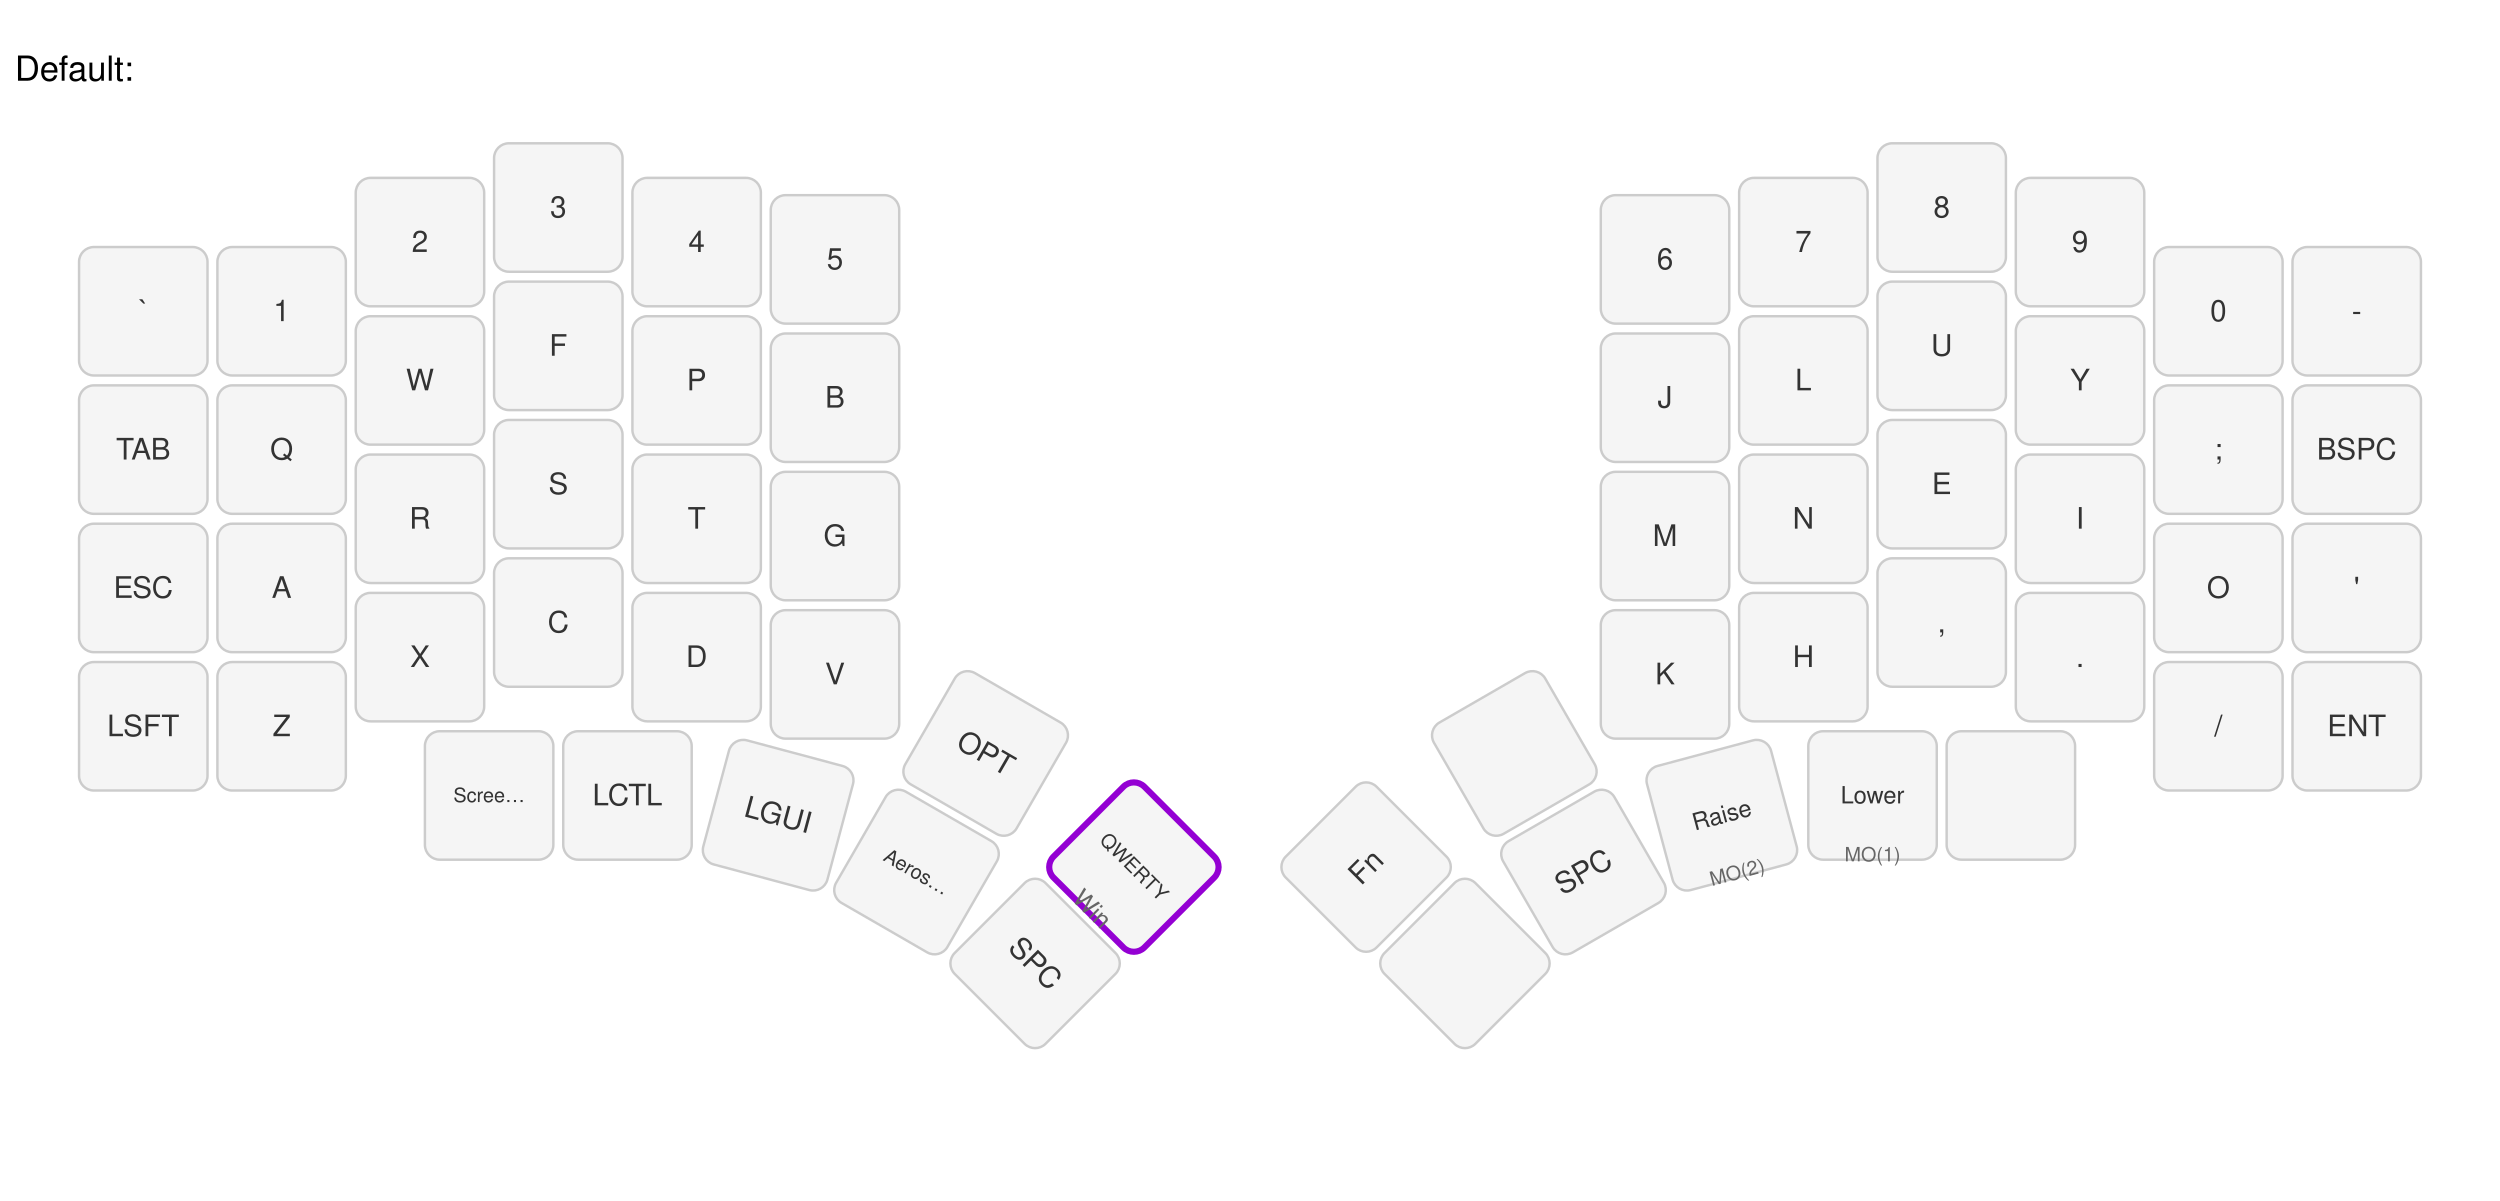
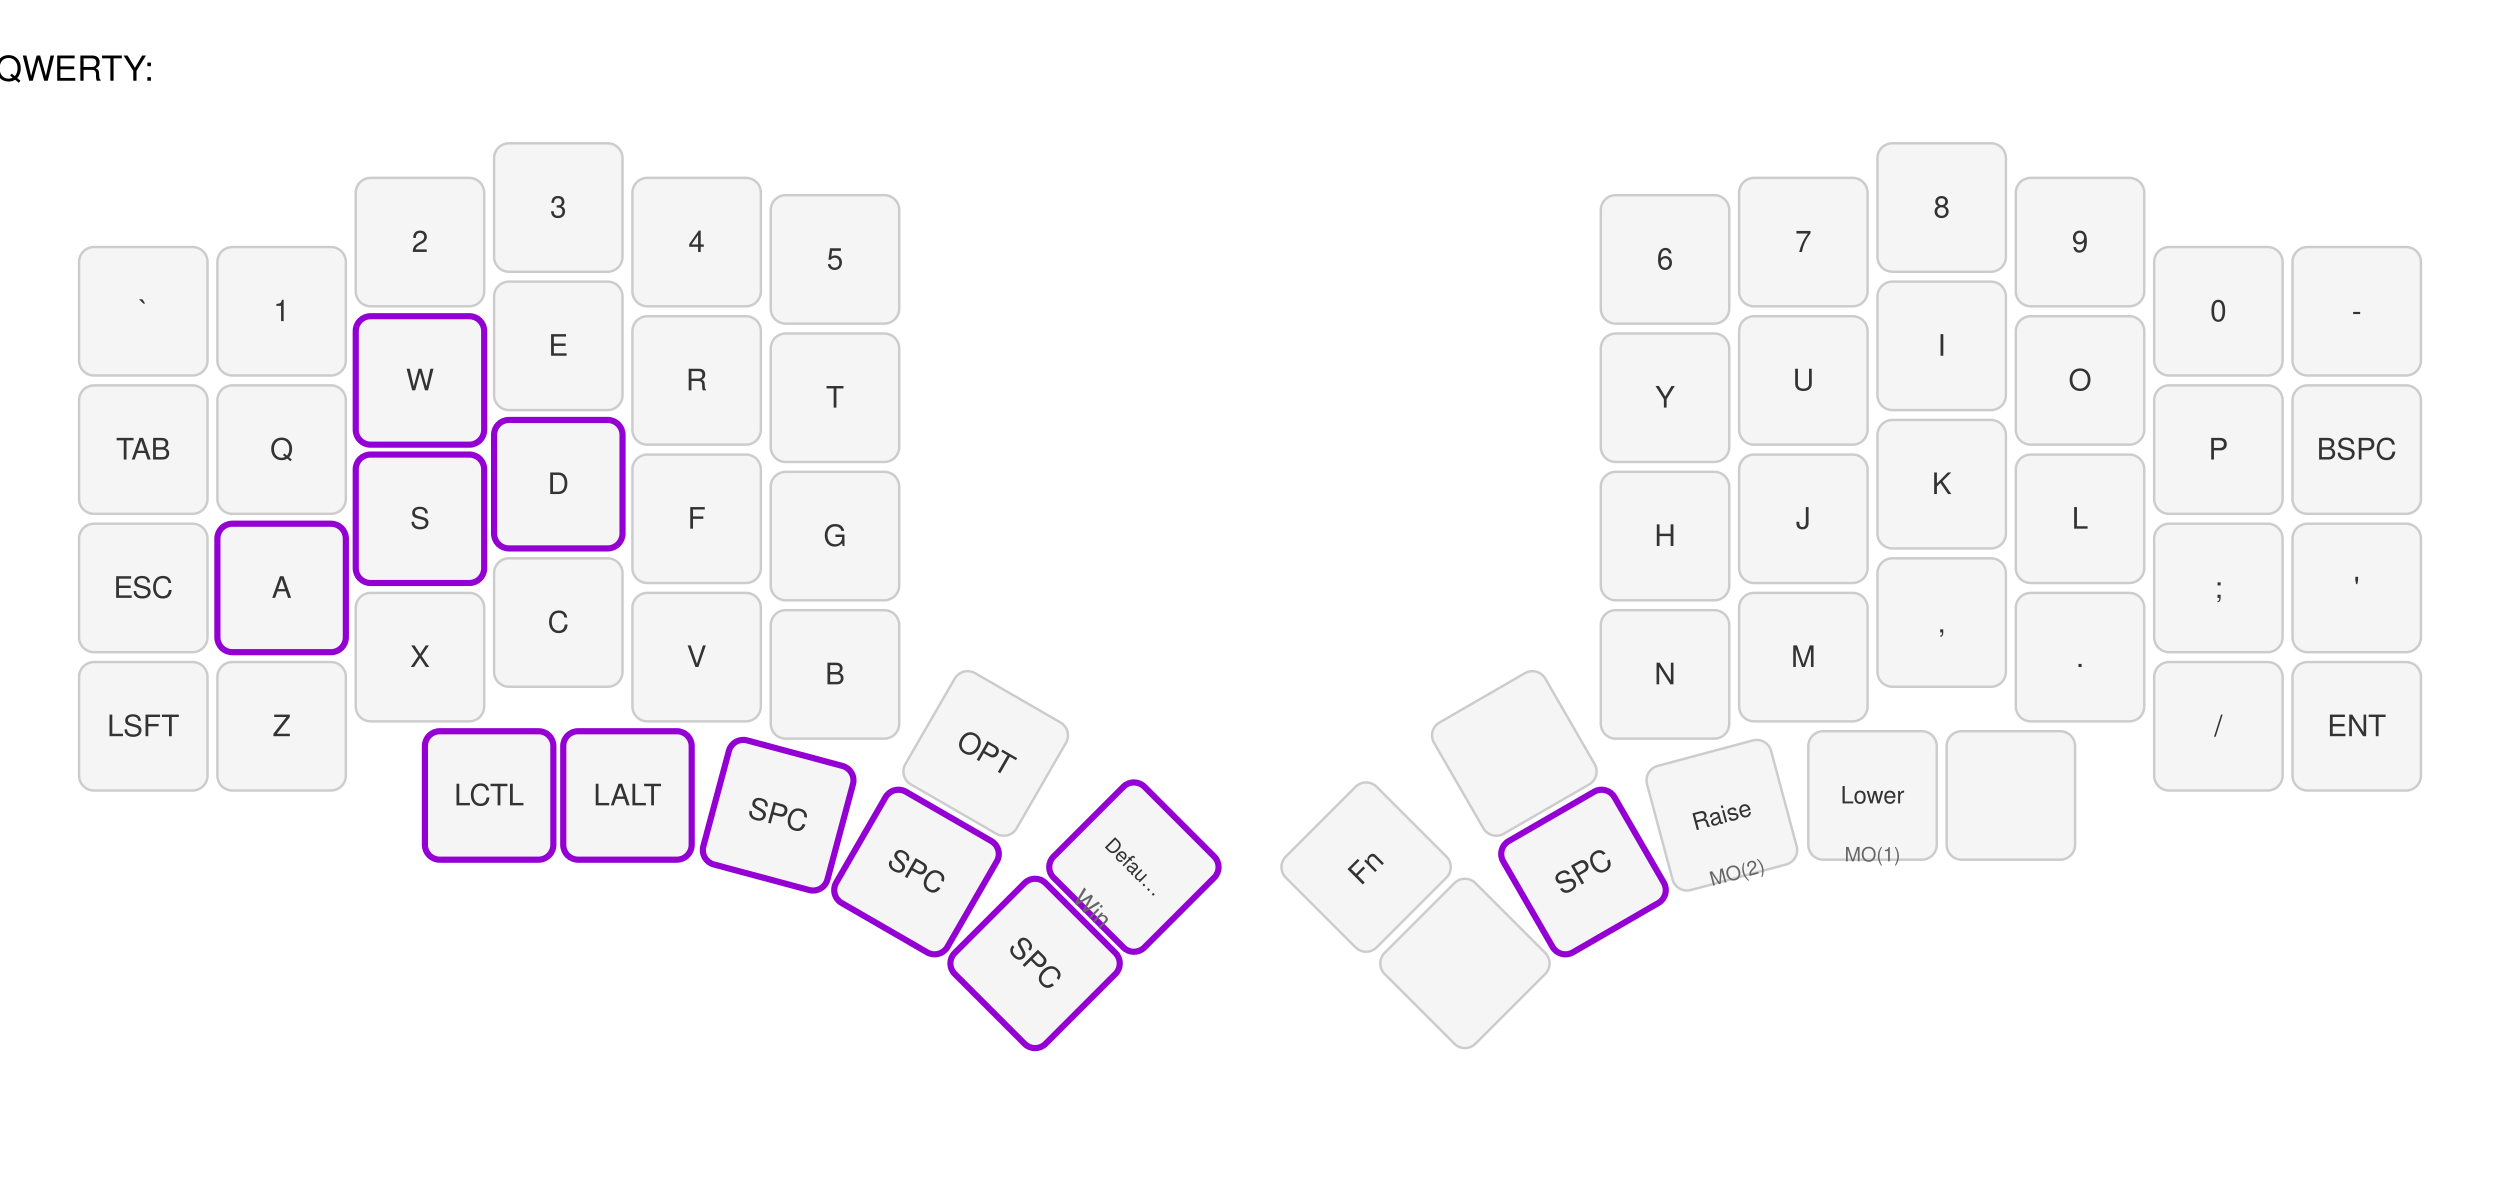
<svg xmlns="http://www.w3.org/2000/svg" width="1012" height="486" viewBox="0 0 1012 486" class="keymap">
  <style>svg {
  font-family: -apple-system, BlinkMacSystemFont, "SF Pro Text", "Helvetica Neue", Helvetica, Arial, sans-serif;
  font-size: 14px;
  font-kerning: normal;
  text-rendering: optimizeLegibility;
}
text { text-anchor: middle; dominant-baseline: middle; }
rect.key { fill: #f5f5f5; stroke: #cccccc; }
rect.held { fill: #a8d8ea; }
text.tap { font-size: 12px; fill: #333333; }
text.hold { font-size: 10px; fill: #666666; }
/* RGB layer indicator borders */
.rgb-magenta &gt; rect { stroke: #ff00ff; stroke-width: 2.5; }
.rgb-blue &gt; rect { stroke: #4488ff; stroke-width: 2.5; }
.rgb-yellow &gt; rect { stroke: #ffaa00; stroke-width: 2.5; }
.rgb-cyan &gt; rect { stroke: #00dddd; stroke-width: 2.5; }
.rgb-green &gt; rect { stroke: #44dd44; stroke-width: 2.5; }
.rgb-green-dark &gt; rect { stroke: #228822; stroke-width: 2.5; }
.rgb-red &gt; rect { stroke: #ff4444; stroke-width: 2.5; }
.rgb-orange &gt; rect { stroke: #ff8000; stroke-width: 2.5; }
.rgb-purple &gt; rect { stroke: #9400d3; stroke-width: 2.5; }
</style>
-   <g transform="translate(30, 0)" class="layer-Default">
-     <text x="0" y="28" class="label" id="Default">Default:</text>
+   <g transform="translate(30, 0)" class="layer-QWERTY">
+     <text x="0" y="28" class="label" id="QWERTY">QWERTY:</text>
    <g transform="translate(0, 56)">
      <g transform="translate(28, 70)" class="key keypos-0">
        <rect rx="6" ry="6" x="-26" y="-26" width="52" height="52" class="key" />
        <text x="0" y="0" class="key tap">`</text>
      </g>
      <g transform="translate(84, 70)" class="key keypos-1">
        <rect rx="6" ry="6" x="-26" y="-26" width="52" height="52" class="key" />
        <text x="0" y="0" class="key tap">1</text>
      </g>
      <g transform="translate(140, 42)" class="key keypos-2">
        <rect rx="6" ry="6" x="-26" y="-26" width="52" height="52" class="key" />
        <text x="0" y="0" class="key tap">2</text>
      </g>
      <g transform="translate(196, 28)" class="key keypos-3">
        <rect rx="6" ry="6" x="-26" y="-26" width="52" height="52" class="key" />
        <text x="0" y="0" class="key tap">3</text>
      </g>
      <g transform="translate(252, 42)" class="key keypos-4">
        <rect rx="6" ry="6" x="-26" y="-26" width="52" height="52" class="key" />
        <text x="0" y="0" class="key tap">4</text>
      </g>
      <g transform="translate(308, 49)" class="key keypos-5">
        <rect rx="6" ry="6" x="-26" y="-26" width="52" height="52" class="key" />
        <text x="0" y="0" class="key tap">5</text>
      </g>
      <g transform="translate(644, 49)" class="key keypos-6">
        <rect rx="6" ry="6" x="-26" y="-26" width="52" height="52" class="key" />
        <text x="0" y="0" class="key tap">6</text>
      </g>
      <g transform="translate(700, 42)" class="key keypos-7">
        <rect rx="6" ry="6" x="-26" y="-26" width="52" height="52" class="key" />
        <text x="0" y="0" class="key tap">7</text>
      </g>
      <g transform="translate(756, 28)" class="key keypos-8">
        <rect rx="6" ry="6" x="-26" y="-26" width="52" height="52" class="key" />
        <text x="0" y="0" class="key tap">8</text>
      </g>
      <g transform="translate(812, 42)" class="key keypos-9">
        <rect rx="6" ry="6" x="-26" y="-26" width="52" height="52" class="key" />
        <text x="0" y="0" class="key tap">9</text>
      </g>
      <g transform="translate(868, 70)" class="key keypos-10">
        <rect rx="6" ry="6" x="-26" y="-26" width="52" height="52" class="key" />
        <text x="0" y="0" class="key tap">0</text>
      </g>
      <g transform="translate(924, 70)" class="key keypos-11">
        <rect rx="6" ry="6" x="-26" y="-26" width="52" height="52" class="key" />
        <text x="0" y="0" class="key tap">-</text>
      </g>
      <g transform="translate(28, 126)" class="key keypos-12">
        <rect rx="6" ry="6" x="-26" y="-26" width="52" height="52" class="key" />
        <text x="0" y="0" class="key tap">TAB</text>
      </g>
      <g transform="translate(84, 126)" class="key keypos-13">
        <rect rx="6" ry="6" x="-26" y="-26" width="52" height="52" class="key" />
        <text x="0" y="0" class="key tap">Q</text>
      </g>
-       <g transform="translate(140, 98)" class="key keypos-14">
-         <rect rx="6" ry="6" x="-26" y="-26" width="52" height="52" class="key" />
-         <text x="0" y="0" class="key tap">W</text>
+       <g transform="translate(140, 98)" class="key rgb-purple keypos-14">
+         <rect rx="6" ry="6" x="-26" y="-26" width="52" height="52" class="key rgb-purple" />
+         <text x="0" y="0" class="key rgb-purple tap">W</text>
      </g>
      <g transform="translate(196, 84)" class="key keypos-15">
        <rect rx="6" ry="6" x="-26" y="-26" width="52" height="52" class="key" />
+         <text x="0" y="0" class="key tap">E</text>
+       </g>
+       <g transform="translate(252, 98)" class="key keypos-16">
+         <rect rx="6" ry="6" x="-26" y="-26" width="52" height="52" class="key" />
+         <text x="0" y="0" class="key tap">R</text>
+       </g>
+       <g transform="translate(308, 105)" class="key keypos-17">
+         <rect rx="6" ry="6" x="-26" y="-26" width="52" height="52" class="key" />
+         <text x="0" y="0" class="key tap">T</text>
+       </g>
+       <g transform="translate(644, 105)" class="key keypos-18">
+         <rect rx="6" ry="6" x="-26" y="-26" width="52" height="52" class="key" />
+         <text x="0" y="0" class="key tap">Y</text>
+       </g>
+       <g transform="translate(700, 98)" class="key keypos-19">
+         <rect rx="6" ry="6" x="-26" y="-26" width="52" height="52" class="key" />
+         <text x="0" y="0" class="key tap">U</text>
+       </g>
+       <g transform="translate(756, 84)" class="key keypos-20">
+         <rect rx="6" ry="6" x="-26" y="-26" width="52" height="52" class="key" />
+         <text x="0" y="0" class="key tap">I</text>
+       </g>
+       <g transform="translate(812, 98)" class="key keypos-21">
+         <rect rx="6" ry="6" x="-26" y="-26" width="52" height="52" class="key" />
+         <text x="0" y="0" class="key tap">O</text>
+       </g>
+       <g transform="translate(868, 126)" class="key keypos-22">
+         <rect rx="6" ry="6" x="-26" y="-26" width="52" height="52" class="key" />
+         <text x="0" y="0" class="key tap">P</text>
+       </g>
+       <g transform="translate(924, 126)" class="key keypos-23">
+         <rect rx="6" ry="6" x="-26" y="-26" width="52" height="52" class="key" />
+         <text x="0" y="0" class="key tap">BSPC</text>
+       </g>
+       <g transform="translate(28, 182)" class="key keypos-24">
+         <rect rx="6" ry="6" x="-26" y="-26" width="52" height="52" class="key" />
+         <text x="0" y="0" class="key tap">ESC</text>
+       </g>
+       <g transform="translate(84, 182)" class="key rgb-purple keypos-25">
+         <rect rx="6" ry="6" x="-26" y="-26" width="52" height="52" class="key rgb-purple" />
+         <text x="0" y="0" class="key rgb-purple tap">A</text>
+       </g>
+       <g transform="translate(140, 154)" class="key rgb-purple keypos-26">
+         <rect rx="6" ry="6" x="-26" y="-26" width="52" height="52" class="key rgb-purple" />
+         <text x="0" y="0" class="key rgb-purple tap">S</text>
+       </g>
+       <g transform="translate(196, 140)" class="key rgb-purple keypos-27">
+         <rect rx="6" ry="6" x="-26" y="-26" width="52" height="52" class="key rgb-purple" />
+         <text x="0" y="0" class="key rgb-purple tap">D</text>
+       </g>
+       <g transform="translate(252, 154)" class="key keypos-28">
+         <rect rx="6" ry="6" x="-26" y="-26" width="52" height="52" class="key" />
        <text x="0" y="0" class="key tap">F</text>
      </g>
-       <g transform="translate(252, 98)" class="key keypos-16">
-         <rect rx="6" ry="6" x="-26" y="-26" width="52" height="52" class="key" />
-         <text x="0" y="0" class="key tap">P</text>
-       </g>
-       <g transform="translate(308, 105)" class="key keypos-17">
+       <g transform="translate(308, 161)" class="key keypos-29">
+         <rect rx="6" ry="6" x="-26" y="-26" width="52" height="52" class="key" />
+         <text x="0" y="0" class="key tap">G</text>
+       </g>
+       <g transform="translate(644, 161)" class="key keypos-30">
+         <rect rx="6" ry="6" x="-26" y="-26" width="52" height="52" class="key" />
+         <text x="0" y="0" class="key tap">H</text>
+       </g>
+       <g transform="translate(700, 154)" class="key keypos-31">
+         <rect rx="6" ry="6" x="-26" y="-26" width="52" height="52" class="key" />
+         <text x="0" y="0" class="key tap">J</text>
+       </g>
+       <g transform="translate(756, 140)" class="key keypos-32">
+         <rect rx="6" ry="6" x="-26" y="-26" width="52" height="52" class="key" />
+         <text x="0" y="0" class="key tap">K</text>
+       </g>
+       <g transform="translate(812, 154)" class="key keypos-33">
+         <rect rx="6" ry="6" x="-26" y="-26" width="52" height="52" class="key" />
+         <text x="0" y="0" class="key tap">L</text>
+       </g>
+       <g transform="translate(868, 182)" class="key keypos-34">
+         <rect rx="6" ry="6" x="-26" y="-26" width="52" height="52" class="key" />
+         <text x="0" y="0" class="key tap">;</text>
+       </g>
+       <g transform="translate(924, 182)" class="key keypos-35">
+         <rect rx="6" ry="6" x="-26" y="-26" width="52" height="52" class="key" />
+         <text x="0" y="0" class="key tap">'</text>
+       </g>
+       <g transform="translate(28, 238)" class="key keypos-36">
+         <rect rx="6" ry="6" x="-26" y="-26" width="52" height="52" class="key" />
+         <text x="0" y="0" class="key tap">LSFT</text>
+       </g>
+       <g transform="translate(84, 238)" class="key keypos-37">
+         <rect rx="6" ry="6" x="-26" y="-26" width="52" height="52" class="key" />
+         <text x="0" y="0" class="key tap">Z</text>
+       </g>
+       <g transform="translate(140, 210)" class="key keypos-38">
+         <rect rx="6" ry="6" x="-26" y="-26" width="52" height="52" class="key" />
+         <text x="0" y="0" class="key tap">X</text>
+       </g>
+       <g transform="translate(196, 196)" class="key keypos-39">
+         <rect rx="6" ry="6" x="-26" y="-26" width="52" height="52" class="key" />
+         <text x="0" y="0" class="key tap">C</text>
+       </g>
+       <g transform="translate(252, 210)" class="key keypos-40">
+         <rect rx="6" ry="6" x="-26" y="-26" width="52" height="52" class="key" />
+         <text x="0" y="0" class="key tap">V</text>
+       </g>
+       <g transform="translate(308, 217)" class="key keypos-41">
        <rect rx="6" ry="6" x="-26" y="-26" width="52" height="52" class="key" />
        <text x="0" y="0" class="key tap">B</text>
      </g>
-       <g transform="translate(644, 105)" class="key keypos-18">
-         <rect rx="6" ry="6" x="-26" y="-26" width="52" height="52" class="key" />
-         <text x="0" y="0" class="key tap">J</text>
-       </g>
-       <g transform="translate(700, 98)" class="key keypos-19">
-         <rect rx="6" ry="6" x="-26" y="-26" width="52" height="52" class="key" />
-         <text x="0" y="0" class="key tap">L</text>
-       </g>
-       <g transform="translate(756, 84)" class="key keypos-20">
-         <rect rx="6" ry="6" x="-26" y="-26" width="52" height="52" class="key" />
-         <text x="0" y="0" class="key tap">U</text>
-       </g>
-       <g transform="translate(812, 98)" class="key keypos-21">
-         <rect rx="6" ry="6" x="-26" y="-26" width="52" height="52" class="key" />
-         <text x="0" y="0" class="key tap">Y</text>
-       </g>
-       <g transform="translate(868, 126)" class="key keypos-22">
-         <rect rx="6" ry="6" x="-26" y="-26" width="52" height="52" class="key" />
-         <text x="0" y="0" class="key tap">;</text>
-       </g>
-       <g transform="translate(924, 126)" class="key keypos-23">
-         <rect rx="6" ry="6" x="-26" y="-26" width="52" height="52" class="key" />
-         <text x="0" y="0" class="key tap">BSPC</text>
-       </g>
-       <g transform="translate(28, 182)" class="key keypos-24">
-         <rect rx="6" ry="6" x="-26" y="-26" width="52" height="52" class="key" />
-         <text x="0" y="0" class="key tap">ESC</text>
-       </g>
-       <g transform="translate(84, 182)" class="key keypos-25">
-         <rect rx="6" ry="6" x="-26" y="-26" width="52" height="52" class="key" />
-         <text x="0" y="0" class="key tap">A</text>
-       </g>
-       <g transform="translate(140, 154)" class="key keypos-26">
-         <rect rx="6" ry="6" x="-26" y="-26" width="52" height="52" class="key" />
-         <text x="0" y="0" class="key tap">R</text>
-       </g>
-       <g transform="translate(196, 140)" class="key keypos-27">
-         <rect rx="6" ry="6" x="-26" y="-26" width="52" height="52" class="key" />
-         <text x="0" y="0" class="key tap">S</text>
-       </g>
-       <g transform="translate(252, 154)" class="key keypos-28">
-         <rect rx="6" ry="6" x="-26" y="-26" width="52" height="52" class="key" />
-         <text x="0" y="0" class="key tap">T</text>
-       </g>
-       <g transform="translate(308, 161)" class="key keypos-29">
-         <rect rx="6" ry="6" x="-26" y="-26" width="52" height="52" class="key" />
-         <text x="0" y="0" class="key tap">G</text>
-       </g>
-       <g transform="translate(644, 161)" class="key keypos-30">
+       <g transform="translate(369, 249) rotate(30.0)" class="key keypos-42">
+         <rect rx="6" ry="6" x="-26" y="-26" width="52" height="52" class="key" />
+         <text x="0" y="0" class="key tap">OPT</text>
+       </g>
+       <g transform="translate(429, 295) rotate(45.0)" class="key rgb-purple keypos-43">
+         <rect rx="6" ry="6" x="-26" y="-26" width="52" height="52" class="key rgb-purple" />
+         <text x="0" y="0" class="key rgb-purple tap">
+           <tspan style="font-size: 67%">Defau…</tspan>
+         </text>
+         <text x="0" y="24" class="key rgb-purple hold">Win</text>
+       </g>
+       <g transform="translate(523, 295) rotate(-45.0)" class="key keypos-44">
+         <rect rx="6" ry="6" x="-26" y="-26" width="52" height="52" class="key" />
+         <text x="0" y="0" class="key tap">Fn</text>
+       </g>
+       <g transform="translate(583, 249) rotate(-30.0)" class="key keypos-45">
+         <rect rx="6" ry="6" x="-26" y="-26" width="52" height="52" class="key" />
+       </g>
+       <g transform="translate(644, 217)" class="key keypos-46">
+         <rect rx="6" ry="6" x="-26" y="-26" width="52" height="52" class="key" />
+         <text x="0" y="0" class="key tap">N</text>
+       </g>
+       <g transform="translate(700, 210)" class="key keypos-47">
        <rect rx="6" ry="6" x="-26" y="-26" width="52" height="52" class="key" />
        <text x="0" y="0" class="key tap">M</text>
      </g>
-       <g transform="translate(700, 154)" class="key keypos-31">
-         <rect rx="6" ry="6" x="-26" y="-26" width="52" height="52" class="key" />
-         <text x="0" y="0" class="key tap">N</text>
-       </g>
-       <g transform="translate(756, 140)" class="key keypos-32">
-         <rect rx="6" ry="6" x="-26" y="-26" width="52" height="52" class="key" />
-         <text x="0" y="0" class="key tap">E</text>
-       </g>
-       <g transform="translate(812, 154)" class="key keypos-33">
-         <rect rx="6" ry="6" x="-26" y="-26" width="52" height="52" class="key" />
-         <text x="0" y="0" class="key tap">I</text>
-       </g>
-       <g transform="translate(868, 182)" class="key keypos-34">
-         <rect rx="6" ry="6" x="-26" y="-26" width="52" height="52" class="key" />
-         <text x="0" y="0" class="key tap">O</text>
-       </g>
-       <g transform="translate(924, 182)" class="key keypos-35">
-         <rect rx="6" ry="6" x="-26" y="-26" width="52" height="52" class="key" />
-         <text x="0" y="0" class="key tap">'</text>
-       </g>
-       <g transform="translate(28, 238)" class="key keypos-36">
-         <rect rx="6" ry="6" x="-26" y="-26" width="52" height="52" class="key" />
-         <text x="0" y="0" class="key tap">LSFT</text>
-       </g>
-       <g transform="translate(84, 238)" class="key keypos-37">
-         <rect rx="6" ry="6" x="-26" y="-26" width="52" height="52" class="key" />
-         <text x="0" y="0" class="key tap">Z</text>
-       </g>
-       <g transform="translate(140, 210)" class="key keypos-38">
-         <rect rx="6" ry="6" x="-26" y="-26" width="52" height="52" class="key" />
-         <text x="0" y="0" class="key tap">X</text>
-       </g>
-       <g transform="translate(196, 196)" class="key keypos-39">
-         <rect rx="6" ry="6" x="-26" y="-26" width="52" height="52" class="key" />
-         <text x="0" y="0" class="key tap">C</text>
-       </g>
-       <g transform="translate(252, 210)" class="key keypos-40">
-         <rect rx="6" ry="6" x="-26" y="-26" width="52" height="52" class="key" />
-         <text x="0" y="0" class="key tap">D</text>
-       </g>
-       <g transform="translate(308, 217)" class="key keypos-41">
-         <rect rx="6" ry="6" x="-26" y="-26" width="52" height="52" class="key" />
-         <text x="0" y="0" class="key tap">V</text>
-       </g>
-       <g transform="translate(369, 249) rotate(30.0)" class="key keypos-42">
-         <rect rx="6" ry="6" x="-26" y="-26" width="52" height="52" class="key" />
-         <text x="0" y="0" class="key tap">OPT</text>
-       </g>
-       <g transform="translate(429, 295) rotate(45.0)" class="key rgb-purple keypos-43">
-         <rect rx="6" ry="6" x="-26" y="-26" width="52" height="52" class="key rgb-purple" />
-         <text x="0" y="0" class="key rgb-purple tap">
-           <tspan style="font-size: 67%">QWERTY</tspan>
-         </text>
-         <text x="0" y="24" class="key rgb-purple hold">Win</text>
-       </g>
-       <g transform="translate(523, 295) rotate(-45.0)" class="key keypos-44">
-         <rect rx="6" ry="6" x="-26" y="-26" width="52" height="52" class="key" />
-         <text x="0" y="0" class="key tap">Fn</text>
-       </g>
-       <g transform="translate(583, 249) rotate(-30.0)" class="key keypos-45">
-         <rect rx="6" ry="6" x="-26" y="-26" width="52" height="52" class="key" />
-       </g>
-       <g transform="translate(644, 217)" class="key keypos-46">
-         <rect rx="6" ry="6" x="-26" y="-26" width="52" height="52" class="key" />
-         <text x="0" y="0" class="key tap">K</text>
-       </g>
-       <g transform="translate(700, 210)" class="key keypos-47">
-         <rect rx="6" ry="6" x="-26" y="-26" width="52" height="52" class="key" />
-         <text x="0" y="0" class="key tap">H</text>
-       </g>
      <g transform="translate(756, 196)" class="key keypos-48">
        <rect rx="6" ry="6" x="-26" y="-26" width="52" height="52" class="key" />
        <text x="0" y="0" class="key tap">,</text>
      </g>
      <g transform="translate(812, 210)" class="key keypos-49">
        <rect rx="6" ry="6" x="-26" y="-26" width="52" height="52" class="key" />
        <text x="0" y="0" class="key tap">.</text>
      </g>
      <g transform="translate(868, 238)" class="key keypos-50">
        <rect rx="6" ry="6" x="-26" y="-26" width="52" height="52" class="key" />
        <text x="0" y="0" class="key tap">/</text>
      </g>
      <g transform="translate(924, 238)" class="key keypos-51">
        <rect rx="6" ry="6" x="-26" y="-26" width="52" height="52" class="key" />
        <text x="0" y="0" class="key tap">ENT</text>
      </g>
-       <g transform="translate(168, 266)" class="key keypos-52">
-         <rect rx="6" ry="6" x="-26" y="-26" width="52" height="52" class="key" />
-         <text x="0" y="0" class="key tap">
-           <tspan style="font-size: 67%">Scree…</tspan>
-         </text>
-       </g>
-       <g transform="translate(224, 266)" class="key keypos-53">
-         <rect rx="6" ry="6" x="-26" y="-26" width="52" height="52" class="key" />
-         <text x="0" y="0" class="key tap">LCTL</text>
-       </g>
-       <g transform="translate(285, 274) rotate(15.0)" class="key keypos-54">
-         <rect rx="6" ry="6" x="-26" y="-26" width="52" height="52" class="key" />
-         <text x="0" y="0" class="key tap">LGUI</text>
-       </g>
-       <g transform="translate(341, 297) rotate(30.0)" class="key keypos-55">
-         <rect rx="6" ry="6" x="-26" y="-26" width="52" height="52" class="key" />
-         <text x="0" y="0" class="key tap">
-           <tspan style="font-size: 67%">Aeros…</tspan>
-         </text>
-       </g>
-       <g transform="translate(389, 334) rotate(45.0)" class="key keypos-56">
-         <rect rx="6" ry="6" x="-26" y="-26" width="52" height="52" class="key" />
-         <text x="0" y="0" class="key tap">SPC</text>
+       <g transform="translate(168, 266)" class="key rgb-purple keypos-52">
+         <rect rx="6" ry="6" x="-26" y="-26" width="52" height="52" class="key rgb-purple" />
+         <text x="0" y="0" class="key rgb-purple tap">LCTL</text>
+       </g>
+       <g transform="translate(224, 266)" class="key rgb-purple keypos-53">
+         <rect rx="6" ry="6" x="-26" y="-26" width="52" height="52" class="key rgb-purple" />
+         <text x="0" y="0" class="key rgb-purple tap">LALT</text>
+       </g>
+       <g transform="translate(285, 274) rotate(15.0)" class="key rgb-purple keypos-54">
+         <rect rx="6" ry="6" x="-26" y="-26" width="52" height="52" class="key rgb-purple" />
+         <text x="0" y="0" class="key rgb-purple tap">SPC</text>
+       </g>
+       <g transform="translate(341, 297) rotate(30.0)" class="key rgb-purple keypos-55">
+         <rect rx="6" ry="6" x="-26" y="-26" width="52" height="52" class="key rgb-purple" />
+         <text x="0" y="0" class="key rgb-purple tap">SPC</text>
+       </g>
+       <g transform="translate(389, 334) rotate(45.0)" class="key rgb-purple keypos-56">
+         <rect rx="6" ry="6" x="-26" y="-26" width="52" height="52" class="key rgb-purple" />
+         <text x="0" y="0" class="key rgb-purple tap">SPC</text>
      </g>
      <g transform="translate(563, 334) rotate(-45.0)" class="key keypos-57">
        <rect rx="6" ry="6" x="-26" y="-26" width="52" height="52" class="key" />
      </g>
-       <g transform="translate(611, 297) rotate(-30.0)" class="key keypos-58">
-         <rect rx="6" ry="6" x="-26" y="-26" width="52" height="52" class="key" />
-         <text x="0" y="0" class="key tap">SPC</text>
+       <g transform="translate(611, 297) rotate(-30.0)" class="key rgb-purple keypos-58">
+         <rect rx="6" ry="6" x="-26" y="-26" width="52" height="52" class="key rgb-purple" />
+         <text x="0" y="0" class="key rgb-purple tap">SPC</text>
      </g>
      <g transform="translate(667, 274) rotate(-15.0)" class="key keypos-59">
        <rect rx="6" ry="6" x="-26" y="-26" width="52" height="52" class="key" />
        <text x="0" y="0" class="key tap">
          <tspan style="font-size: 80%">Raise</tspan>
        </text>
        <text x="0" y="24" class="key hold">
          <tspan style="font-size: 80%">MO(2)</tspan>
        </text>
      </g>
      <g transform="translate(728, 266)" class="key keypos-60">
        <rect rx="6" ry="6" x="-26" y="-26" width="52" height="52" class="key" />
        <text x="0" y="0" class="key tap">
          <tspan style="font-size: 80%">Lower</tspan>
        </text>
        <text x="0" y="24" class="key hold">
          <tspan style="font-size: 80%">MO(1)</tspan>
        </text>
      </g>
      <g transform="translate(784, 266)" class="key keypos-61">
        <rect rx="6" ry="6" x="-26" y="-26" width="52" height="52" class="key" />
      </g>
    </g>
  </g>
</svg>
